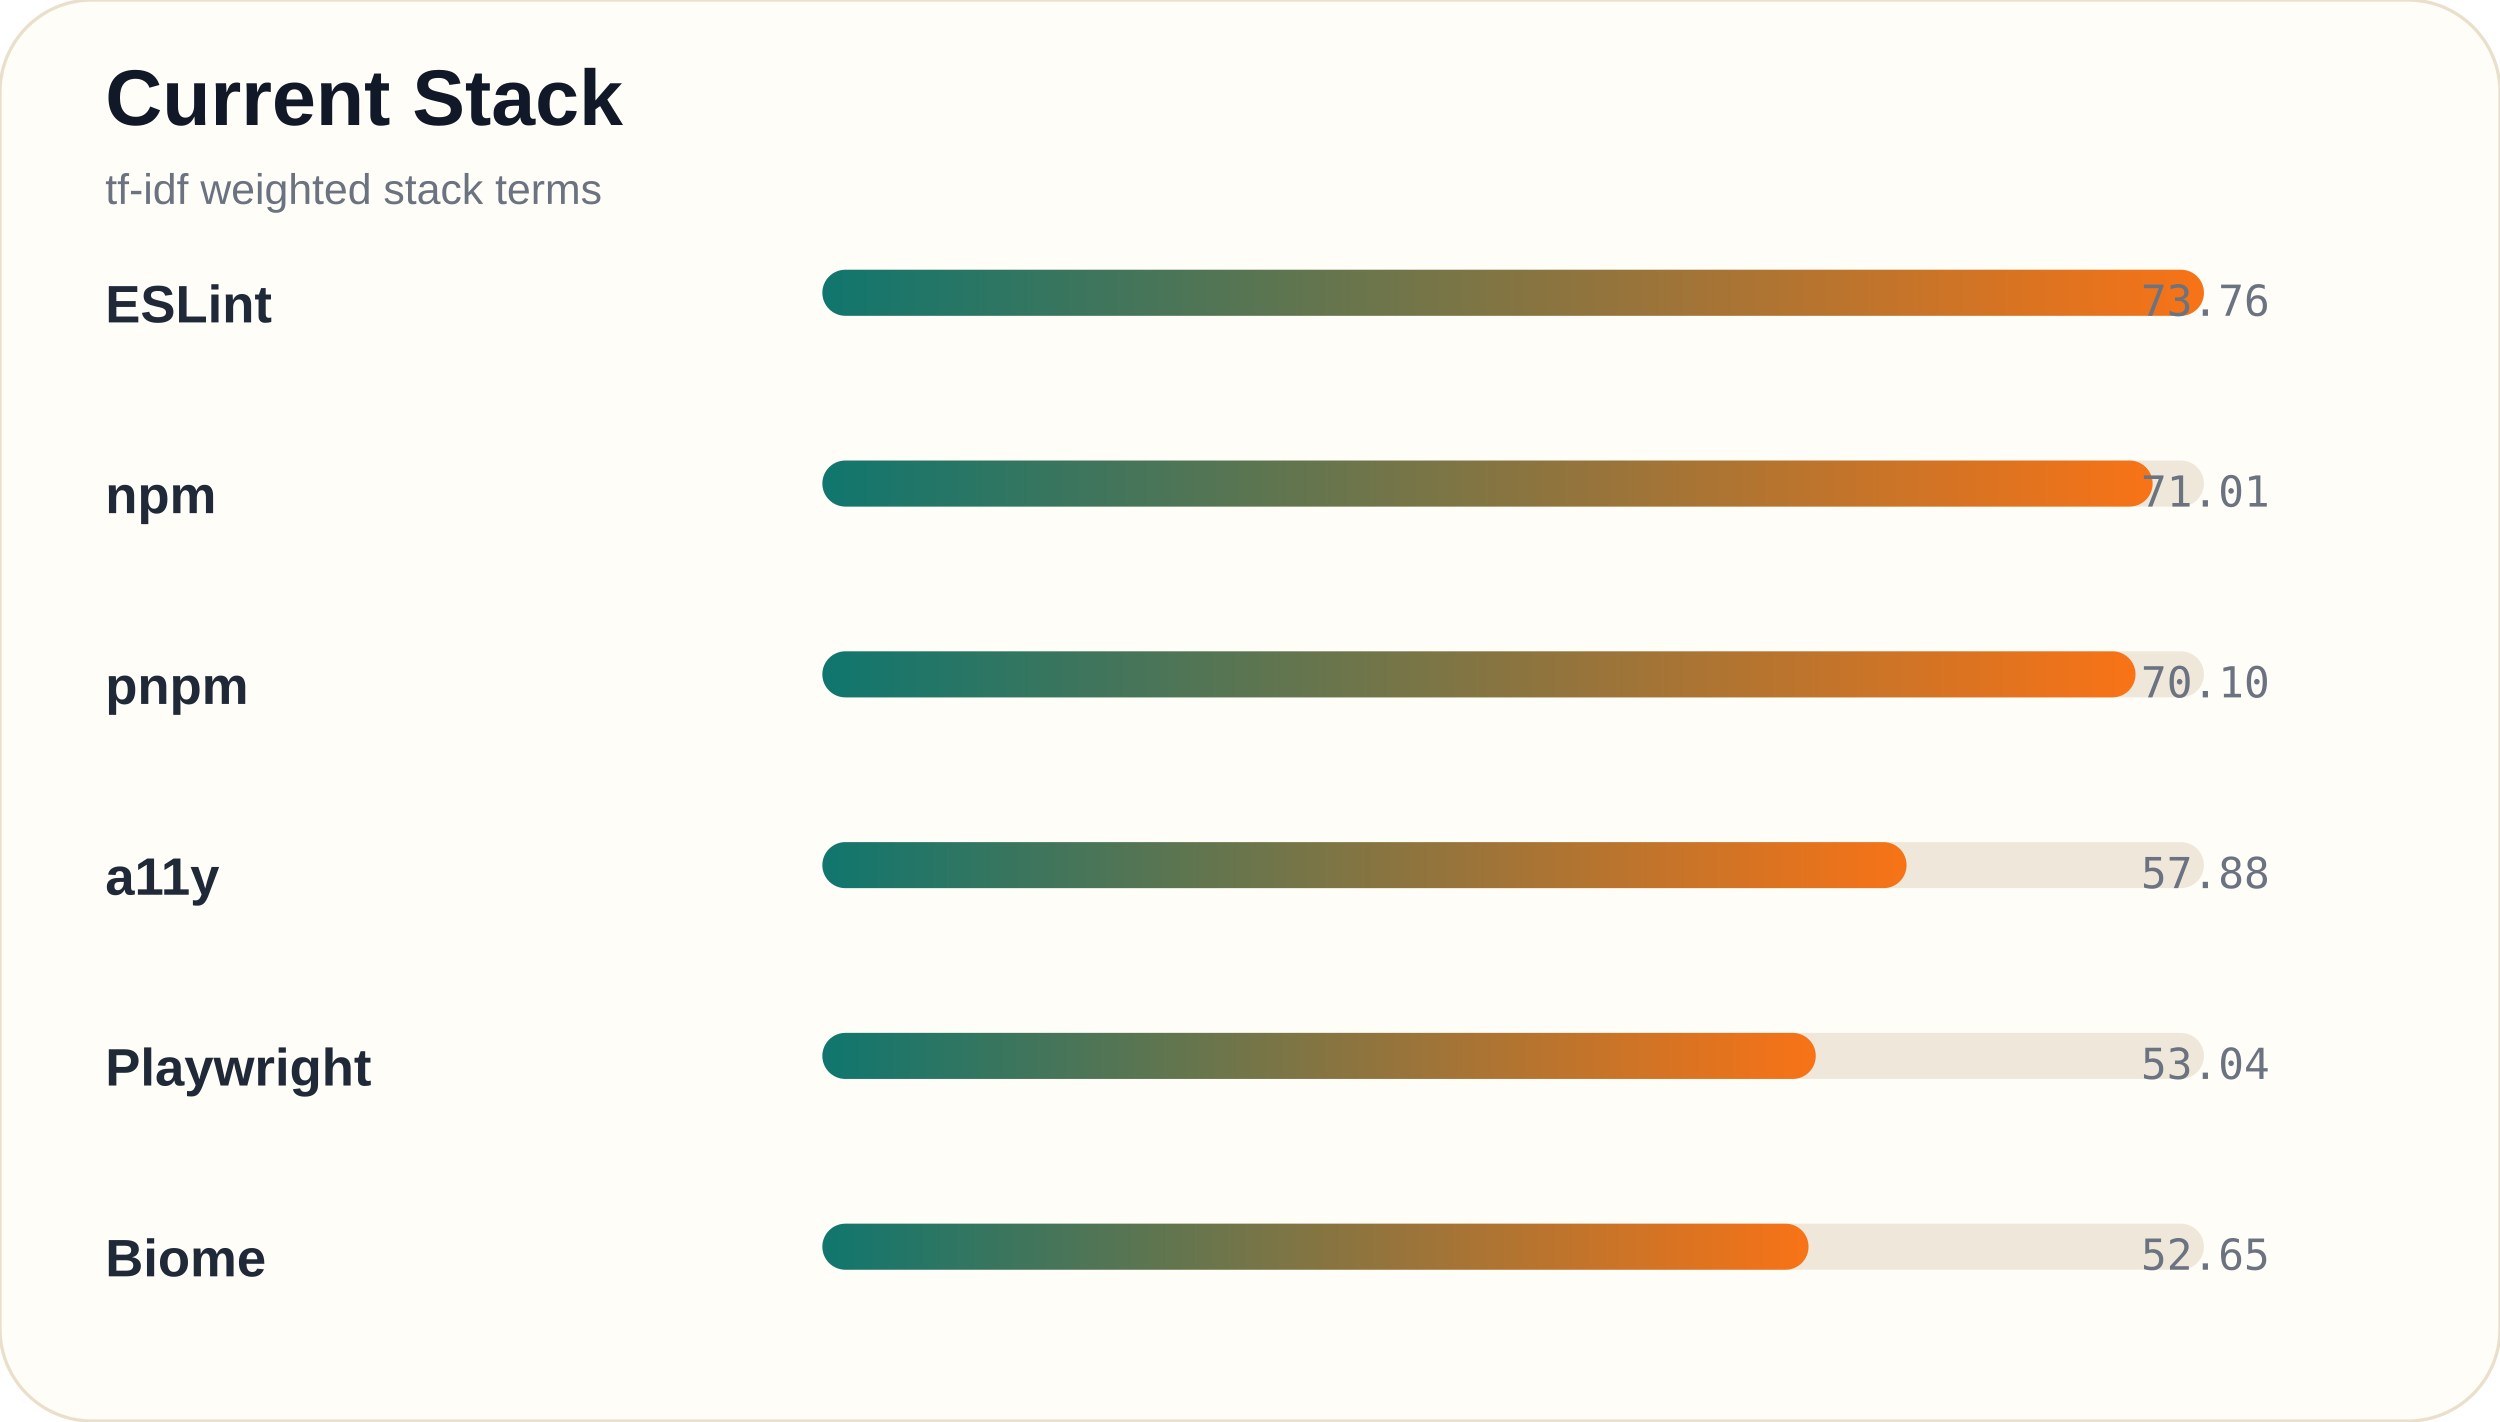
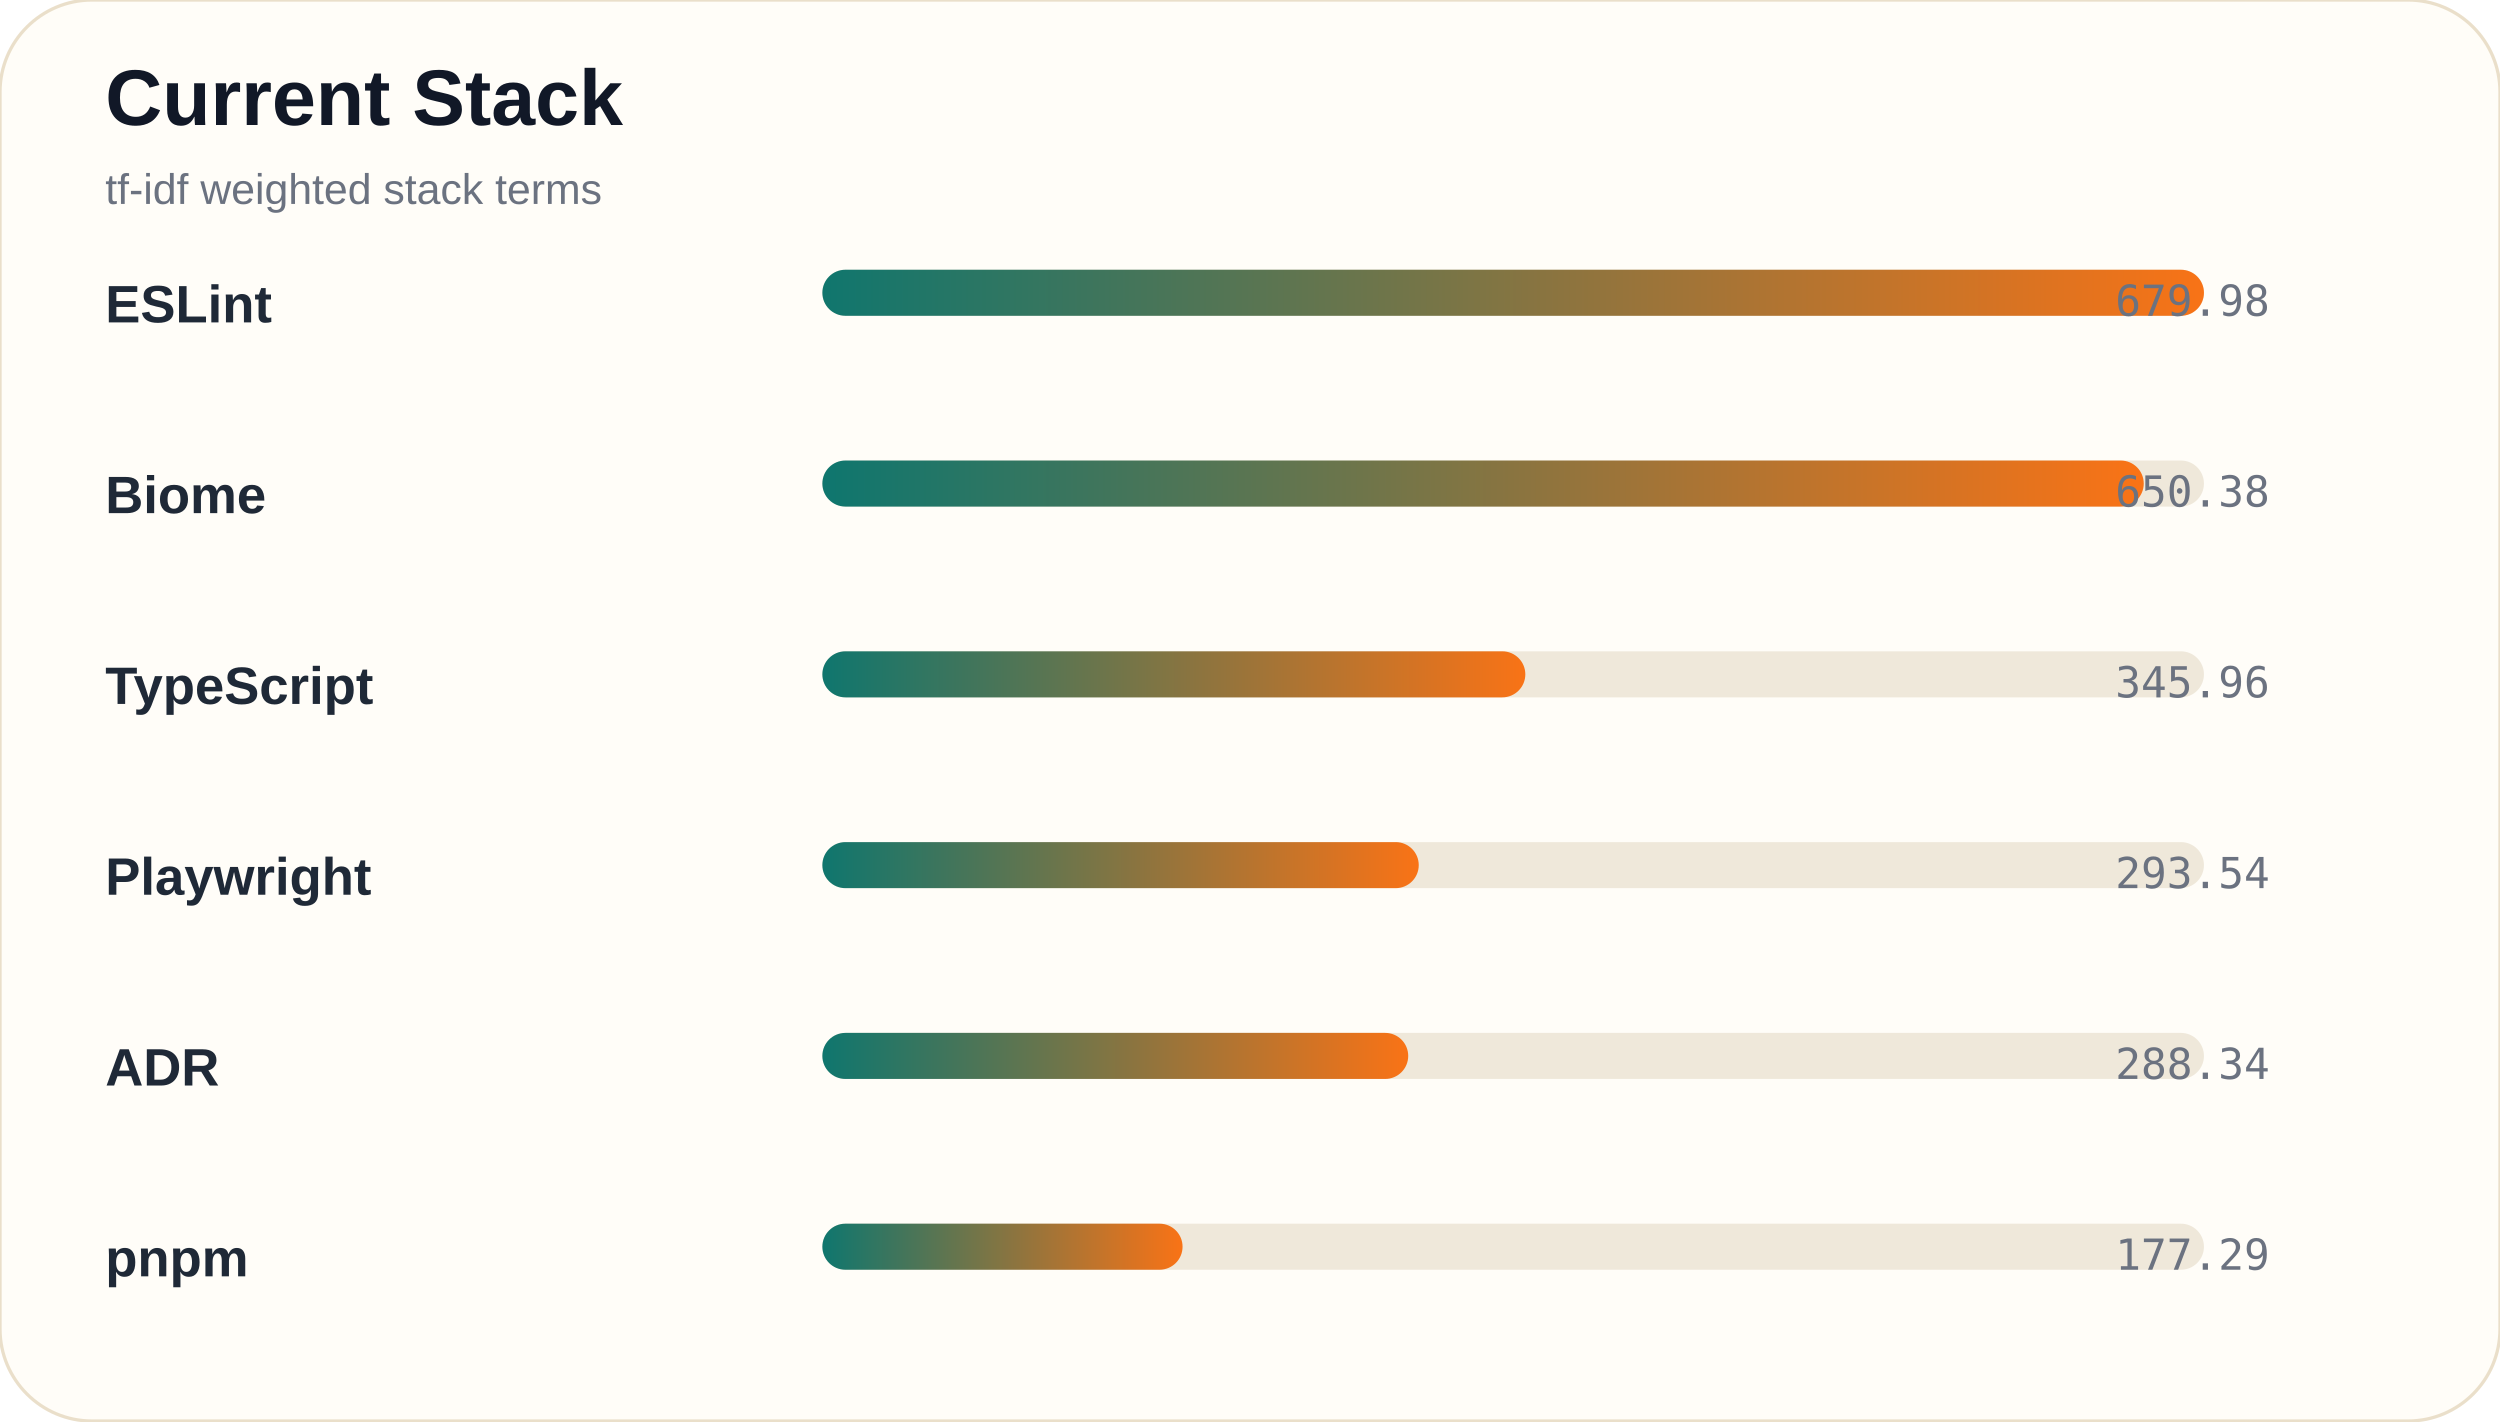
<svg xmlns="http://www.w3.org/2000/svg" width="760" height="432" viewBox="0 0 760 432" role="img" aria-label="Current Stack">
  <defs>
    <linearGradient id="bar" x1="0%" y1="0%" x2="100%" y2="0%">
      <stop offset="0%" stop-color="#0f766e" />
      <stop offset="100%" stop-color="#f97316" />
    </linearGradient>
  </defs>
  <rect width="760" height="432" rx="28" fill="#fffdf8" stroke="#eadfca" />
  <text x="32" y="38" font-family="Avenir Next, Helvetica Neue, Arial, sans-serif" font-size="24" font-weight="700" fill="#111827">Current Stack</text>
  <text x="32" y="62" font-family="Avenir Next, Helvetica Neue, Arial, sans-serif" font-size="13" fill="#6b7280">tf-idf weighted stack terms</text>
  <text x="32" y="98" font-family="Avenir Next, Helvetica Neue, Arial, sans-serif" font-size="16" font-weight="600" fill="#1f2937">ESLint</text>
  <rect x="250" y="82" width="420" height="14" rx="7" fill="#efe8da" />
  <rect x="250" y="82" width="420.0" height="14" rx="7" fill="url(#bar)" />
-   <text x="690" y="96" text-anchor="end" font-family="SFMono-Regular, Menlo, monospace" font-size="13" fill="#6b7280">73.76</text>
-   <text x="32" y="156" font-family="Avenir Next, Helvetica Neue, Arial, sans-serif" font-size="16" font-weight="600" fill="#1f2937">npm</text>
+   <text x="690" y="96" text-anchor="end" font-family="SFMono-Regular, Menlo, monospace" font-size="13" fill="#6b7280">679.98</text>
+   <text x="32" y="156" font-family="Avenir Next, Helvetica Neue, Arial, sans-serif" font-size="16" font-weight="600" fill="#1f2937">Biome</text>
  <rect x="250" y="140" width="420" height="14" rx="7" fill="#efe8da" />
-   <rect x="250" y="140" width="404.4" height="14" rx="7" fill="url(#bar)" />
-   <text x="690" y="154" text-anchor="end" font-family="SFMono-Regular, Menlo, monospace" font-size="13" fill="#6b7280">71.01</text>
-   <text x="32" y="214" font-family="Avenir Next, Helvetica Neue, Arial, sans-serif" font-size="16" font-weight="600" fill="#1f2937">pnpm</text>
+   <rect x="250" y="140" width="401.7" height="14" rx="7" fill="url(#bar)" />
+   <text x="690" y="154" text-anchor="end" font-family="SFMono-Regular, Menlo, monospace" font-size="13" fill="#6b7280">650.38</text>
+   <text x="32" y="214" font-family="Avenir Next, Helvetica Neue, Arial, sans-serif" font-size="16" font-weight="600" fill="#1f2937">TypeScript</text>
  <rect x="250" y="198" width="420" height="14" rx="7" fill="#efe8da" />
-   <rect x="250" y="198" width="399.2" height="14" rx="7" fill="url(#bar)" />
-   <text x="690" y="212" text-anchor="end" font-family="SFMono-Regular, Menlo, monospace" font-size="13" fill="#6b7280">70.10</text>
-   <text x="32" y="272" font-family="Avenir Next, Helvetica Neue, Arial, sans-serif" font-size="16" font-weight="600" fill="#1f2937">a11y</text>
+   <rect x="250" y="198" width="213.7" height="14" rx="7" fill="url(#bar)" />
+   <text x="690" y="212" text-anchor="end" font-family="SFMono-Regular, Menlo, monospace" font-size="13" fill="#6b7280">345.96</text>
+   <text x="32" y="272" font-family="Avenir Next, Helvetica Neue, Arial, sans-serif" font-size="16" font-weight="600" fill="#1f2937">Playwright</text>
  <rect x="250" y="256" width="420" height="14" rx="7" fill="#efe8da" />
-   <rect x="250" y="256" width="329.6" height="14" rx="7" fill="url(#bar)" />
-   <text x="690" y="270" text-anchor="end" font-family="SFMono-Regular, Menlo, monospace" font-size="13" fill="#6b7280">57.88</text>
-   <text x="32" y="330" font-family="Avenir Next, Helvetica Neue, Arial, sans-serif" font-size="16" font-weight="600" fill="#1f2937">Playwright</text>
+   <rect x="250" y="256" width="181.3" height="14" rx="7" fill="url(#bar)" />
+   <text x="690" y="270" text-anchor="end" font-family="SFMono-Regular, Menlo, monospace" font-size="13" fill="#6b7280">293.54</text>
+   <text x="32" y="330" font-family="Avenir Next, Helvetica Neue, Arial, sans-serif" font-size="16" font-weight="600" fill="#1f2937">ADR</text>
  <rect x="250" y="314" width="420" height="14" rx="7" fill="#efe8da" />
-   <rect x="250" y="314" width="302.0" height="14" rx="7" fill="url(#bar)" />
-   <text x="690" y="328" text-anchor="end" font-family="SFMono-Regular, Menlo, monospace" font-size="13" fill="#6b7280">53.04</text>
-   <text x="32" y="388" font-family="Avenir Next, Helvetica Neue, Arial, sans-serif" font-size="16" font-weight="600" fill="#1f2937">Biome</text>
+   <rect x="250" y="314" width="178.1" height="14" rx="7" fill="url(#bar)" />
+   <text x="690" y="328" text-anchor="end" font-family="SFMono-Regular, Menlo, monospace" font-size="13" fill="#6b7280">288.34</text>
+   <text x="32" y="388" font-family="Avenir Next, Helvetica Neue, Arial, sans-serif" font-size="16" font-weight="600" fill="#1f2937">pnpm</text>
  <rect x="250" y="372" width="420" height="14" rx="7" fill="#efe8da" />
-   <rect x="250" y="372" width="299.8" height="14" rx="7" fill="url(#bar)" />
-   <text x="690" y="386" text-anchor="end" font-family="SFMono-Regular, Menlo, monospace" font-size="13" fill="#6b7280">52.65</text>
+   <rect x="250" y="372" width="109.5" height="14" rx="7" fill="url(#bar)" />
+   <text x="690" y="386" text-anchor="end" font-family="SFMono-Regular, Menlo, monospace" font-size="13" fill="#6b7280">177.29</text>
</svg>
